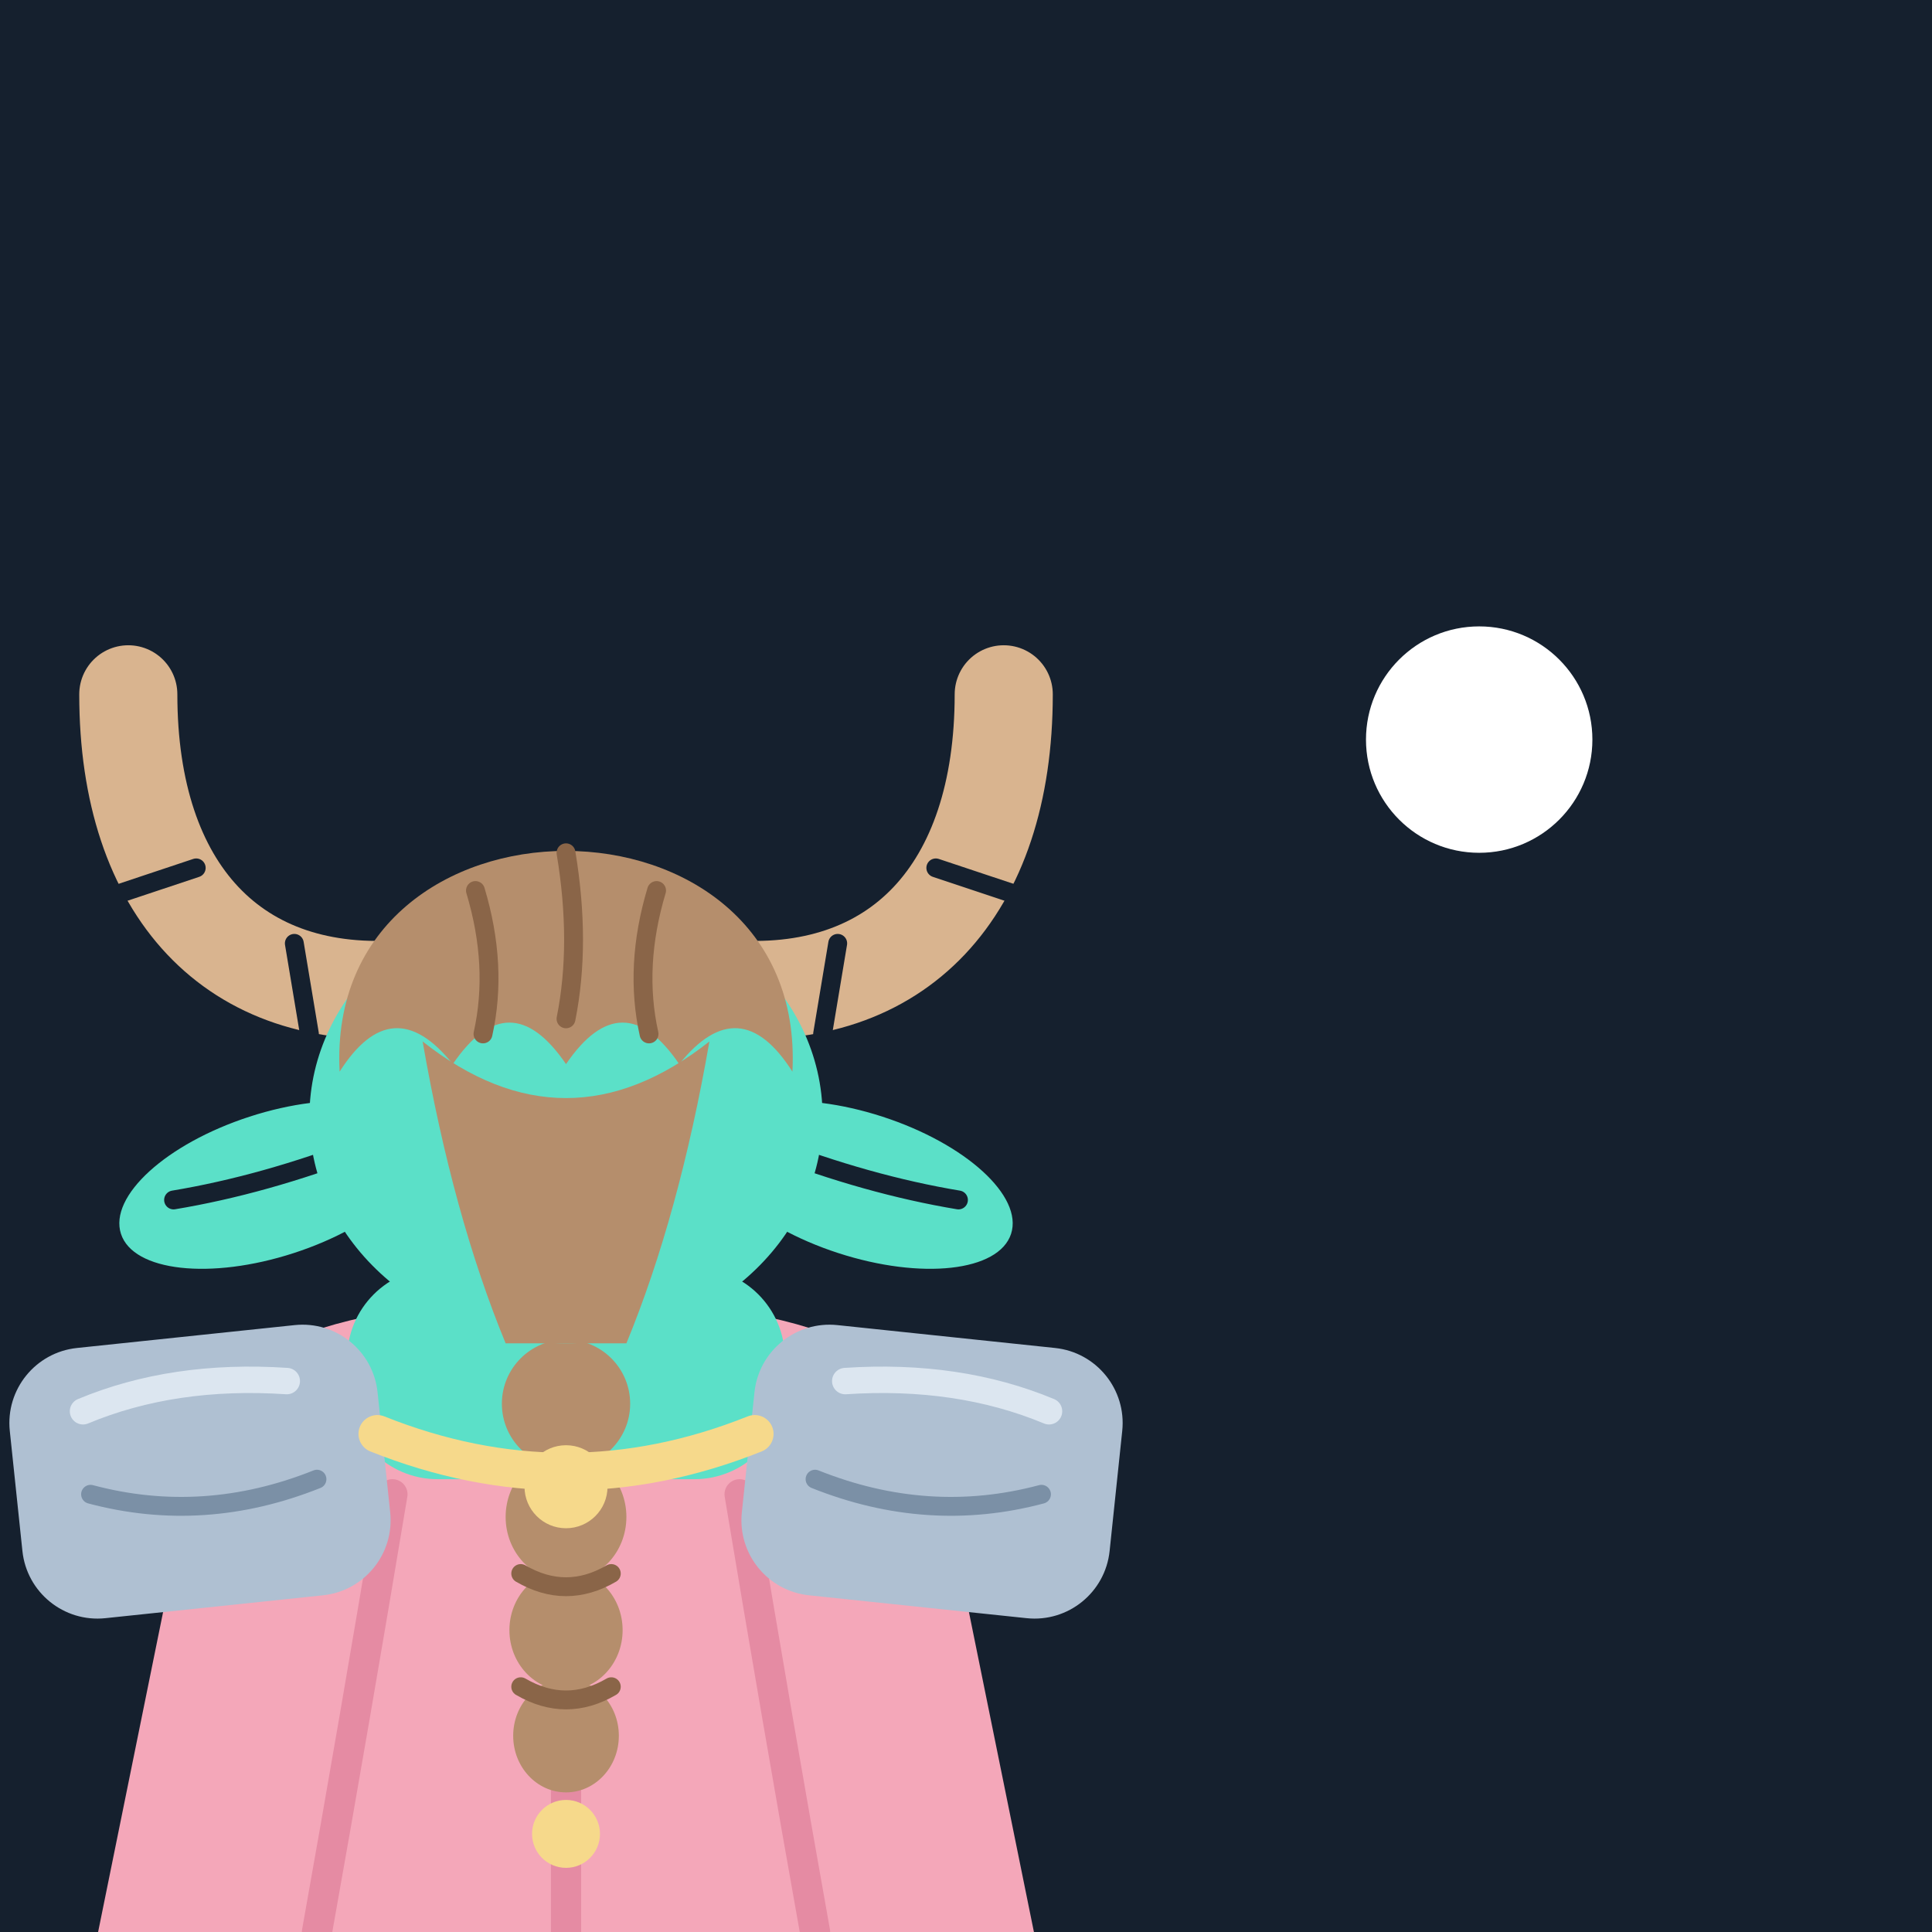
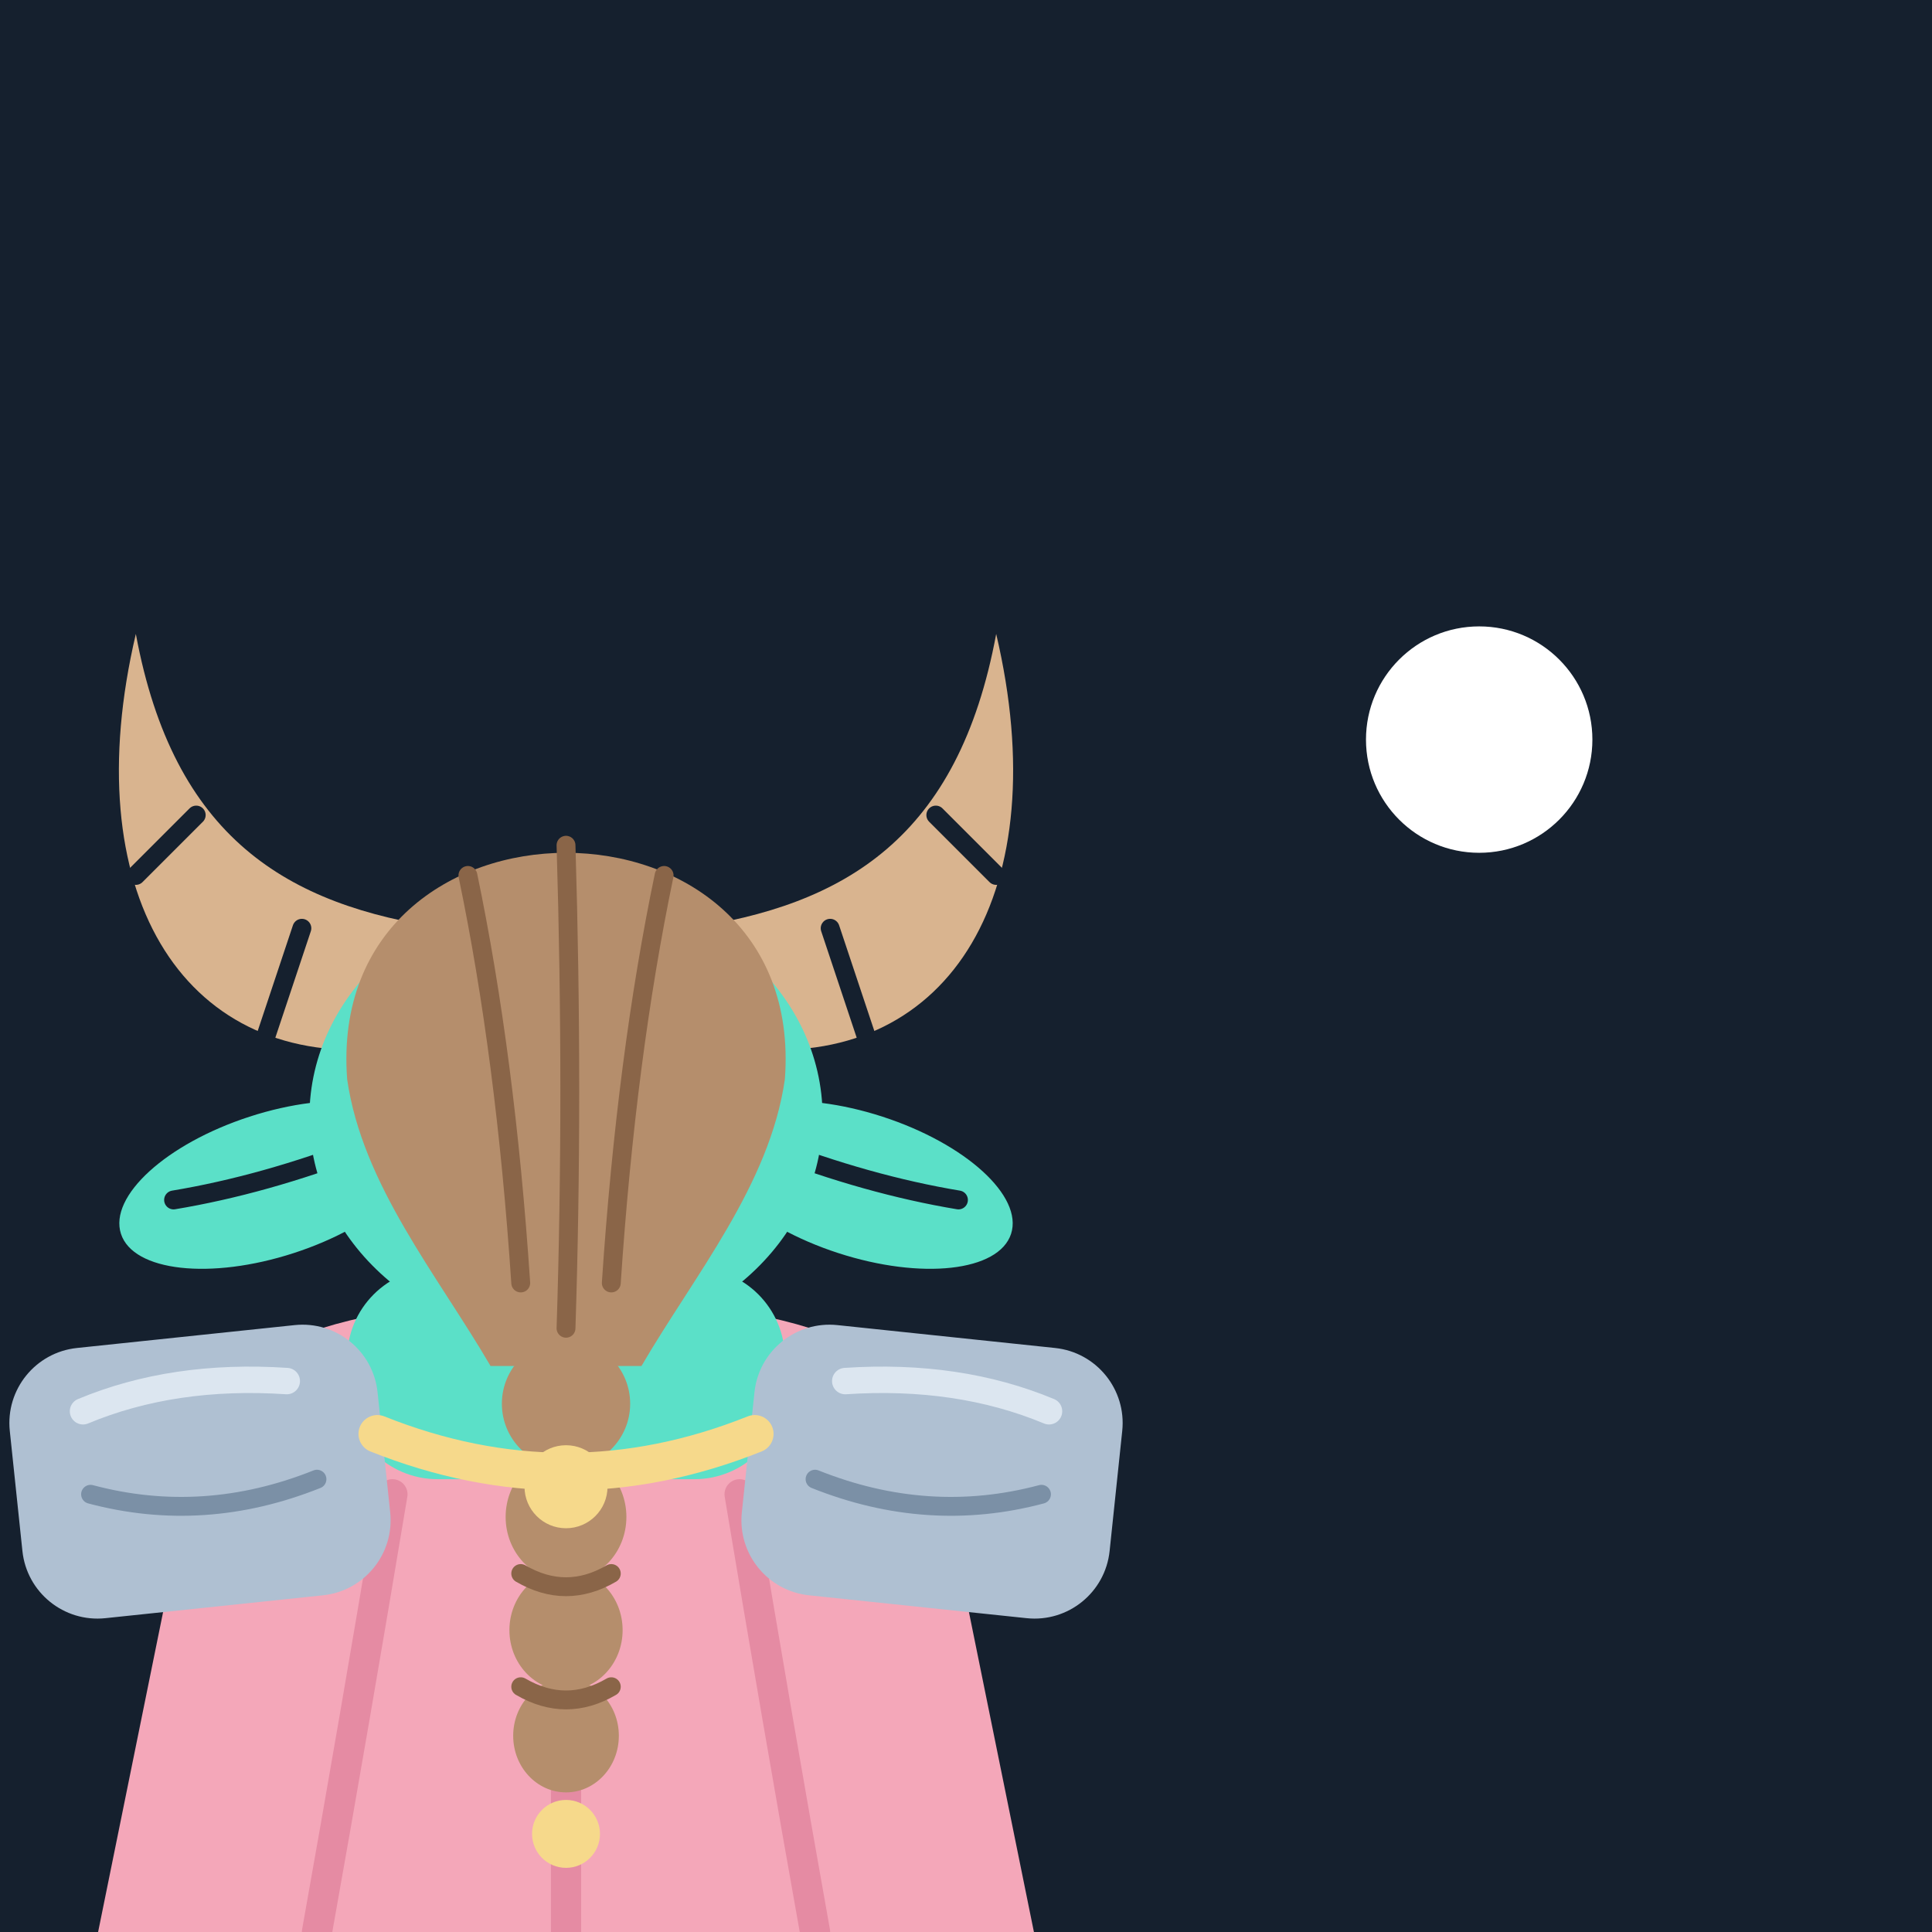
<svg xmlns="http://www.w3.org/2000/svg" viewBox="0 0 512 512" width="512" height="512">
  <rect x="0" y="0" width="512" height="512" fill="#15202E" />
  <path d="M 52 384 C 52 352 108 344 150 344 C 192 344 248 352 248 384 L 274 512 L 26 512 Z" fill="#F4A7B9" />
  <g fill="none" stroke="#E58BA3" stroke-width="8" stroke-linecap="round">
    <path d="M 104 396 Q 94 456 84 512" />
    <path d="M 150 400 L 150 512" />
    <path d="M 196 396 Q 206 456 216 512" />
  </g>
  <rect x="92" y="336" width="116" height="56" rx="24" fill="#5BE0C8" />
  <g fill="#AFC0D2">
    <rect x="4" y="354" width="98" height="72" rx="20" transform="rotate(-6 53 390)" />
    <rect x="198" y="354" width="98" height="72" rx="20" transform="rotate(6 247 390)" />
  </g>
  <g fill="none" stroke-linecap="round">
    <path d="M 24 396 Q 54 404 84 392" stroke="#7B90A6" stroke-width="5" />
    <path d="M 276 396 Q 246 404 216 392" stroke="#7B90A6" stroke-width="5" />
    <path d="M 22 374 Q 46 364 76 366" stroke="#DCE6F0" stroke-width="7" />
    <path d="M 278 374 Q 254 364 224 366" stroke="#DCE6F0" stroke-width="7" />
  </g>
  <g fill="#B58E6C">
    <ellipse cx="150" cy="372" rx="17" ry="17" />
    <ellipse cx="150" cy="402" rx="16" ry="17" />
    <ellipse cx="150" cy="432" rx="15" ry="16" />
    <ellipse cx="150" cy="460" rx="14" ry="15" />
  </g>
  <path d="M 138 417 Q 150 424 162 417 M 138 447 Q 150 454 162 447" fill="none" stroke="#8A6548" stroke-width="5" stroke-linecap="round" />
  <circle cx="150" cy="486" r="9" fill="#F6D98B" />
  <path d="M 100 380 Q 150 400 200 380" fill="none" stroke="#F6D98B" stroke-width="10" stroke-linecap="round" />
  <circle cx="150" cy="394" r="11" fill="#F6D98B" />
  <g fill="#5BE0C8">
    <ellipse cx="72" cy="314" rx="42" ry="19" transform="rotate(-18 72 314)" />
    <ellipse cx="228" cy="314" rx="42" ry="19" transform="rotate(18 228 314)" />
  </g>
  <g fill="none" stroke="#15202E" stroke-width="5" stroke-linecap="round">
    <path d="M 46 318 Q 70 314 96 304" transform="rotate(0)" />
    <path d="M 254 318 Q 230 314 204 304" />
  </g>
-   <g fill="none" stroke="#D9B48F" stroke-width="26" stroke-linecap="round">
-     <path d="M 108 262 C 62 266 34 236 34 184" />
-     <path d="M 192 262 C 238 266 266 236 266 184" />
+   <g fill="#D9B48F">
+     <path d="M 100 278 C 48 282 20 236 36 168 C 46 222 76 240 118 246 Z" />
+     <path d="M 200 278 C 252 282 280 236 264 168 C 254 222 224 240 182 246 Z" />
  </g>
  <g fill="none" stroke="#15202E" stroke-width="5" stroke-linecap="round">
-     <path d="M 78 250 L 82 274" />
-     <path d="M 52 230 L 28 238" />
-     <path d="M 222 250 L 218 274" />
-     <path d="M 248 230 L 272 238" />
+     <path d="M 70 276 L 80 246" />
+     <path d="M 36 232 L 52 216" />
+     <path d="M 230 276 L 220 246" />
+     <path d="M 264 232 L 248 216" />
  </g>
  <ellipse cx="150" cy="296" rx="68" ry="60" fill="#5BE0C8" />
-   <path d="M 112 276 Q 150 306 188 276 Q 180 322 166 356 L 134 356 Q 120 322 112 276 Z" fill="#B58E6C" />
-   <path d="M 90 284 C 86 206 214 206 210 284 Q 196 262 180 282 Q 165 260 150 282 Q 135 260 120 282 Q 104 262 90 284 Z" fill="#B58E6C" />
-   <path d="M 126 236 Q 132 256 128 274 M 150 226 Q 154 250 150 270 M 174 236 Q 168 256 172 274" fill="none" stroke="#8A6548" stroke-width="5" stroke-linecap="round" />
+   <path d="M 92 286 C 86 206 214 206 208 286 C 204 314 184 338 170 362 L 130 362 C 116 338 96 314 92 286 Z" fill="#B58E6C" />
+   <path d="M 124 232 Q 134 280 138 340 M 150 224 Q 152 290 150 352 M 176 232 Q 166 280 162 340" fill="none" stroke="#8A6548" stroke-width="5" stroke-linecap="round" />
  <circle cx="392" cy="196" r="30" fill="#FFFFFF" />
</svg>
